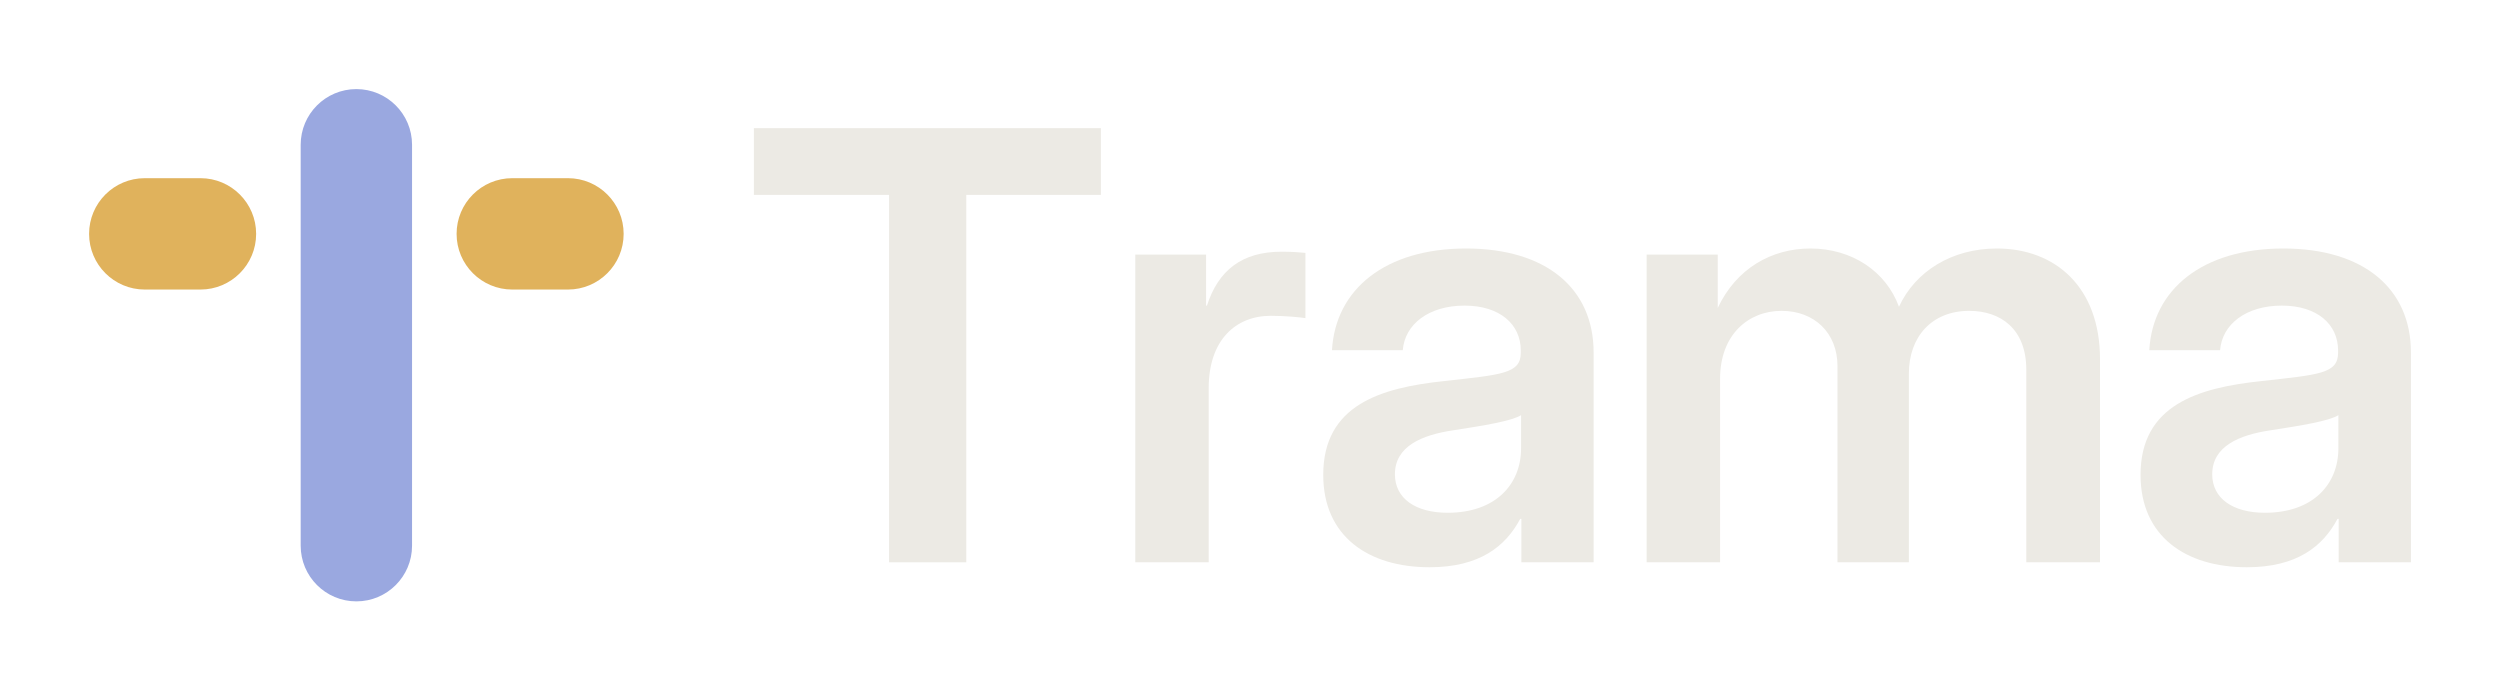
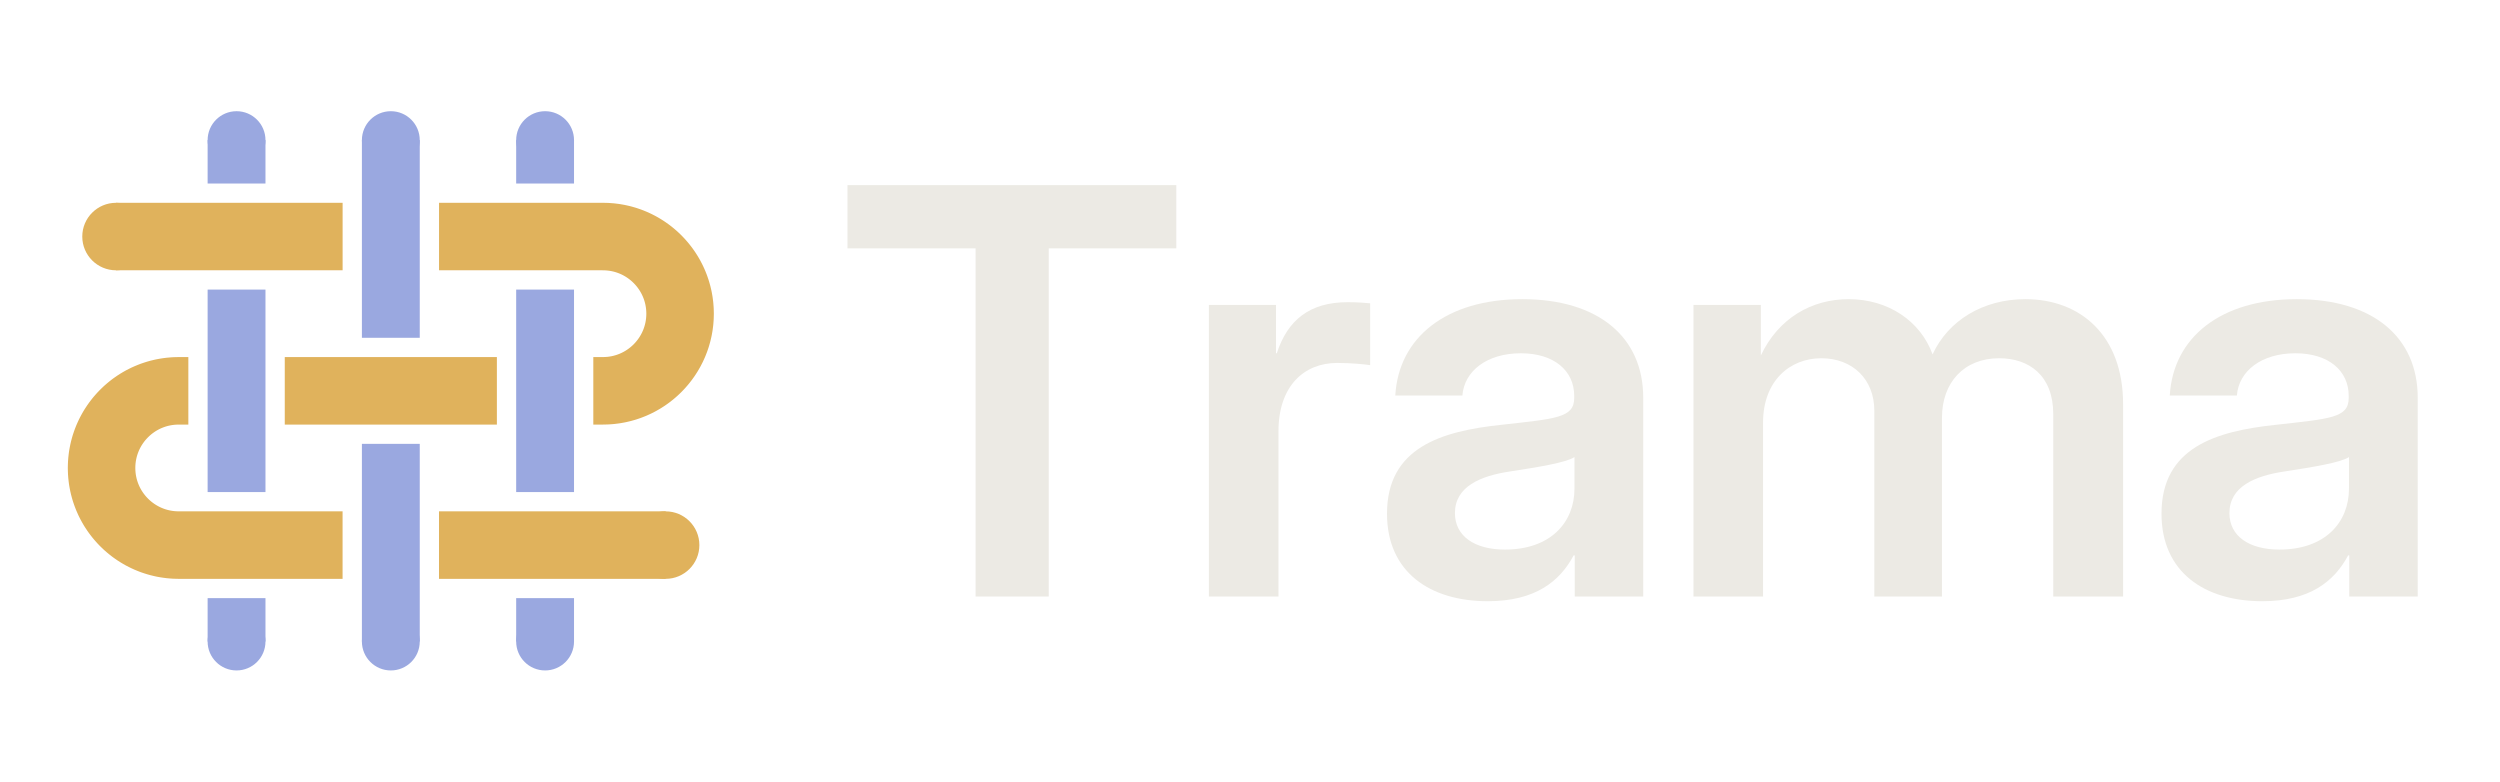
- <svg xmlns="http://www.w3.org/2000/svg" viewBox="0 0 575.86 159.04" role="img" aria-label="Trama">
-   <rect x="69.261" y="20.522" width="25.652" height="118.000" rx="12.826" fill="#9AA8E0" />
-   <rect x="20.522" y="41.043" width="38.478" height="25.652" rx="12.826" fill="#E0B25C" />
-   <rect x="105.174" y="41.043" width="38.478" height="25.652" rx="12.826" fill="#E0B25C" />
-   <g fill="#ECEAE4" transform="translate(173.652 129.522) scale(0.067114 -0.067114) translate(-46.0 0)">
+ <svg xmlns="http://www.w3.org/2000/svg" viewBox="0 0 607.69 190" role="img" aria-label="Trama">
+   <g transform="translate(20.0 20.0) scale(4.6875)">
+     <line x1="8" y1="3" x2="8" y2="29" stroke="#9AA8E0" stroke-width="3" stroke-dasharray="2.25 5.5 10.5 5.5 3.25 0.001" />
+     <circle cx="8" cy="3" r="1.5" fill="#9AA8E0" />
+     <circle cx="8" cy="29" r="1.5" fill="#9AA8E0" />
+     <line x1="16" y1="3" x2="16" y2="29" stroke="#9AA8E0" stroke-width="3" stroke-dasharray="10.25 5.5 11.25 0.001" />
+     <circle cx="16" cy="3" r="1.5" fill="#9AA8E0" />
+     <circle cx="16" cy="29" r="1.5" fill="#9AA8E0" />
+     <line x1="24" y1="3" x2="24" y2="29" stroke="#9AA8E0" stroke-width="3" stroke-dasharray="2.25 5.5 10.5 5.5 3.25 0.001" />
+     <circle cx="24" cy="3" r="1.5" fill="#9AA8E0" />
+     <circle cx="24" cy="29" r="1.5" fill="#9AA8E0" />
+     <path d="M1.75 8H27a4 4 0 0 1 0 8H5a4 4 0 0 0 0 8h25.25" fill="none" stroke="#E0B25C" stroke-width="3.5" stroke-dasharray="11.75 5 21.566 5 11 5 21.566 5 12.75 0.001" />
+     <circle cx="1.75" cy="8" r="1.75" fill="#E0B25C" />
+     <circle cx="30.25" cy="24" r="1.75" fill="#E0B25C" />
+   </g>
+   <g fill="#ECEAE4" transform="translate(206.000 145.000) scale(0.067114 -0.067114) translate(-46.0 0)">
    <path transform="translate(0.0 0)" d="M46 1261H510V0H775V1261H1237V1490H46Z" />
    <path transform="translate(1243.0 0)" d="M112 0H364V598C364 763 457 846 577 846C627 846 677 841 696 838V1062C676 1064 648 1066 614 1066C478 1066 397 1002 358 881H355V1056H112Z" />
    <path transform="translate(1931.1 0)" d="M434 -17C606 -17 695 55 745 149H749V0H997V720C997 940 834 1077 559 1077C283 1077 111 938 99 728H342C349 817 431 881 554 881C675 881 747 817 747 727V719C747 647 680 644 484 622C266 599 69 540 69 300C69 89 224 -17 434 -17ZM496 170C386 170 315 219 315 302C315 398 407 437 515 453C619 469 717 485 748 505V391C748 268 661 170 496 170Z" />
    <path transform="translate(2998.1 0)" d="M112 0H364V630C364 781 461 863 575 863C687 863 767 788 767 673V0H1012V648C1012 774 1091 863 1219 863C1327 863 1415 801 1415 661V0H1668V697C1668 945 1514 1077 1314 1077C1160 1077 1034 999 978 877C934 998 817 1077 674 1077C541 1077 420 1009 356 873V1056H112Z" />
    <path transform="translate(4736.2 0)" d="M434 -17C606 -17 695 55 745 149H749V0H997V720C997 940 834 1077 559 1077C283 1077 111 938 99 728H342C349 817 431 881 554 881C675 881 747 817 747 727V719C747 647 680 644 484 622C266 599 69 540 69 300C69 89 224 -17 434 -17ZM496 170C386 170 315 219 315 302C315 398 407 437 515 453C619 469 717 485 748 505V391C748 268 661 170 496 170Z" />
  </g>
</svg>
